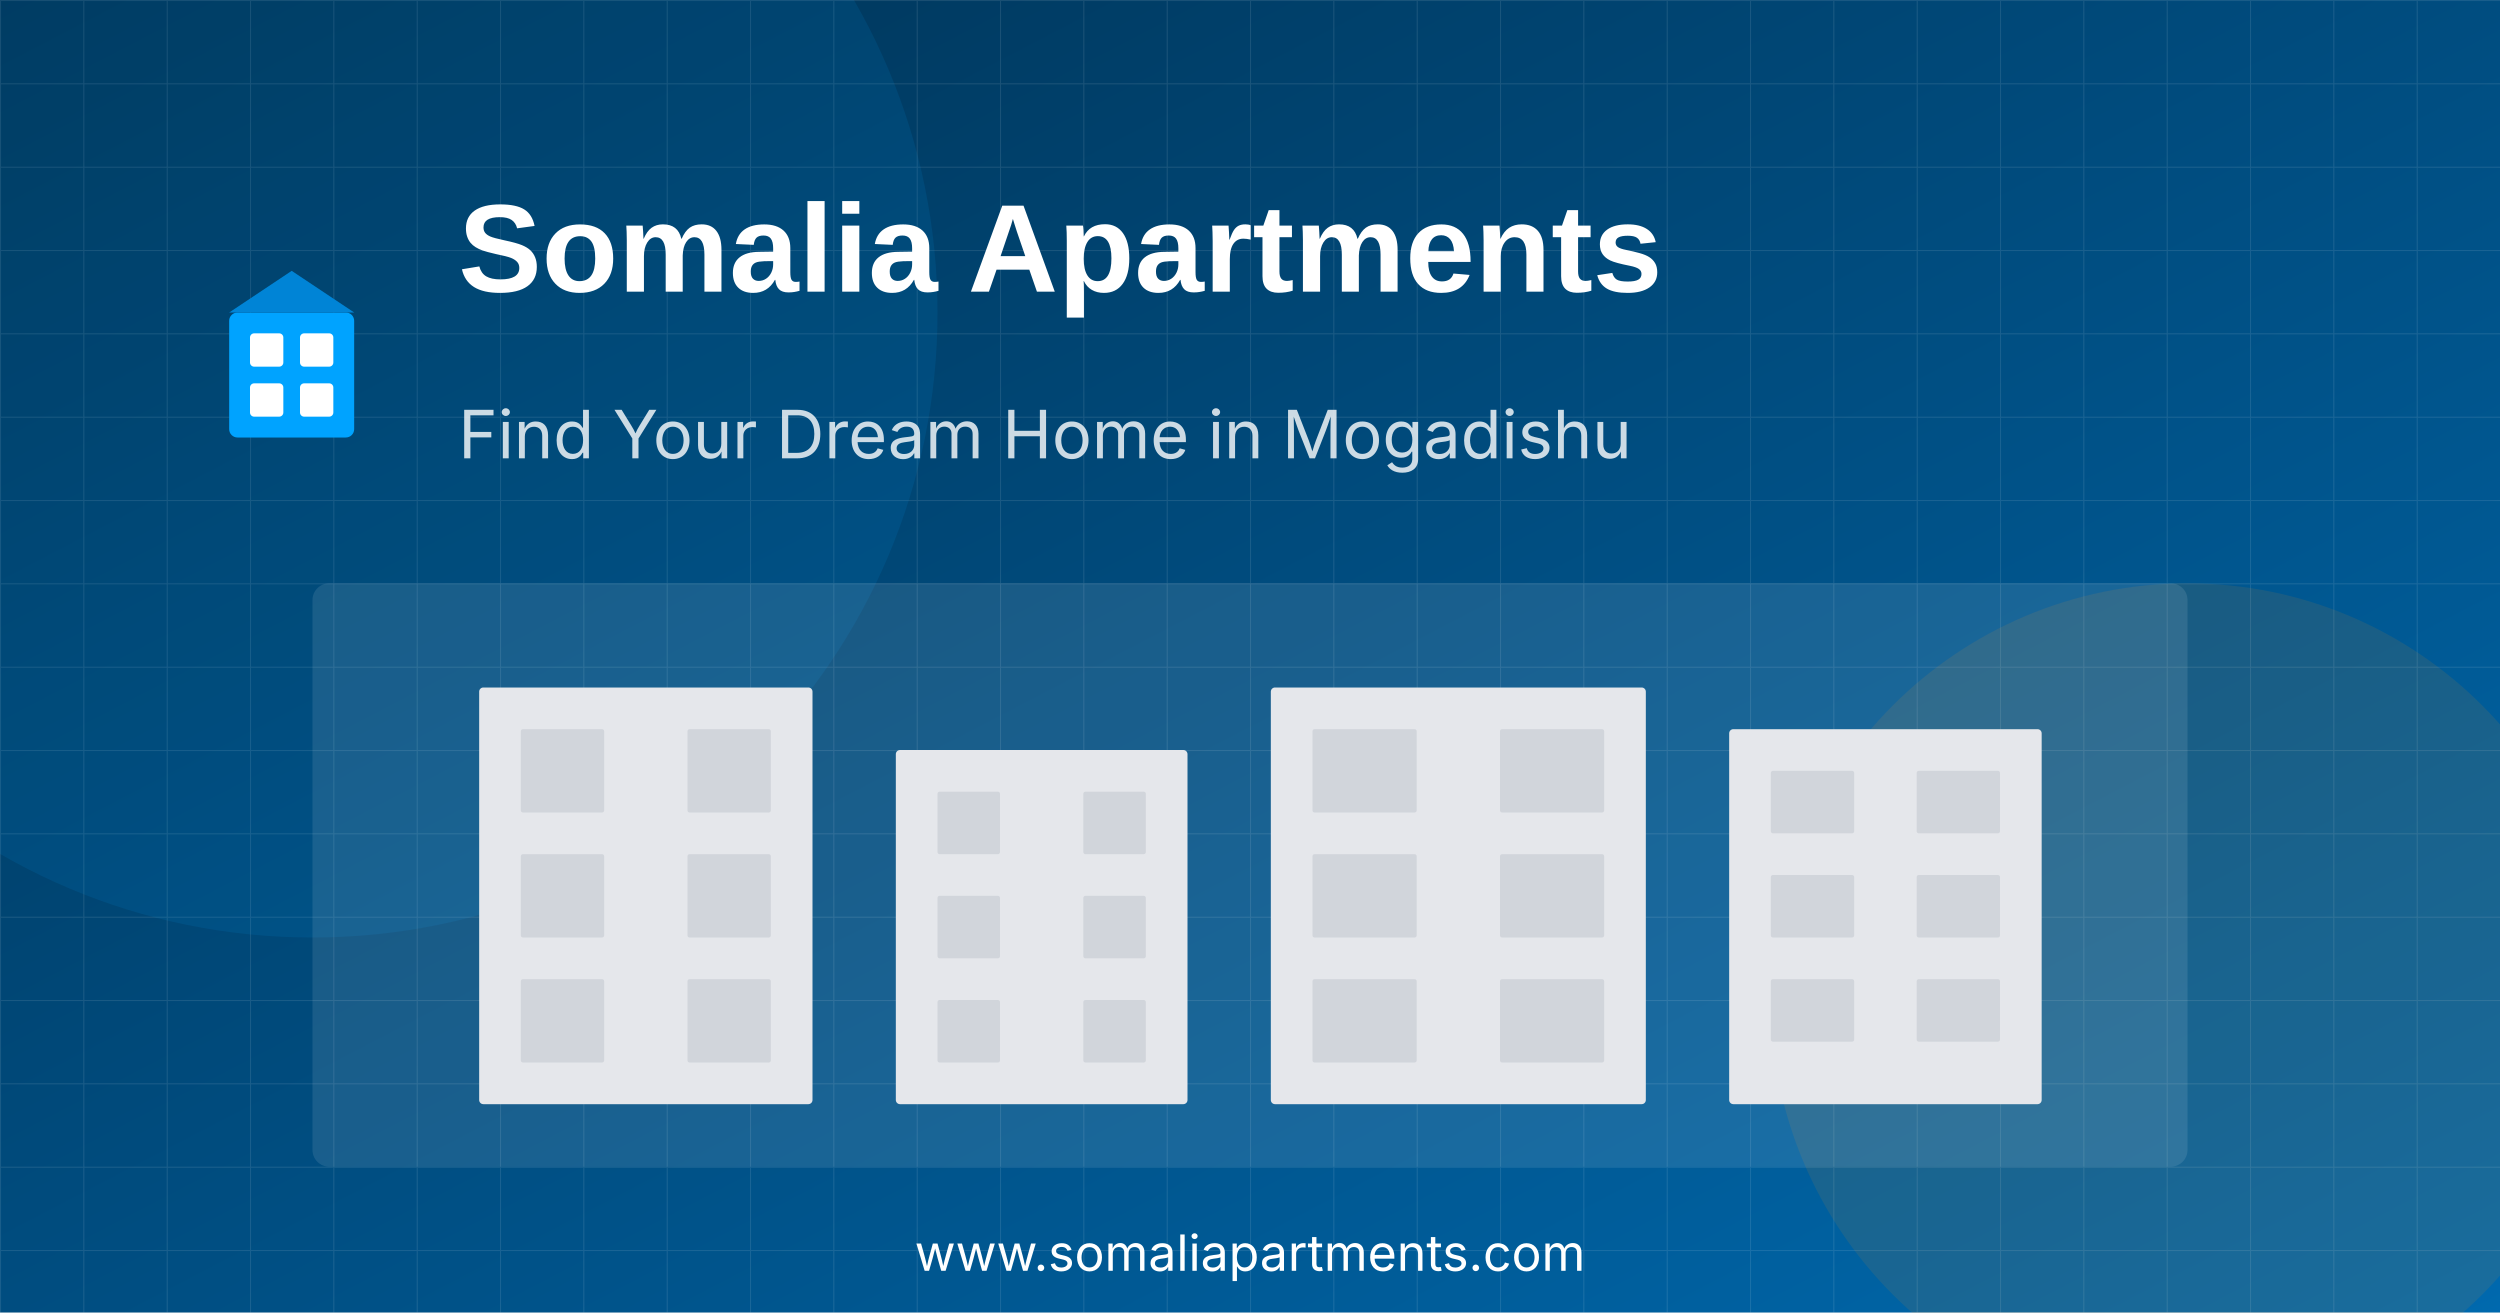
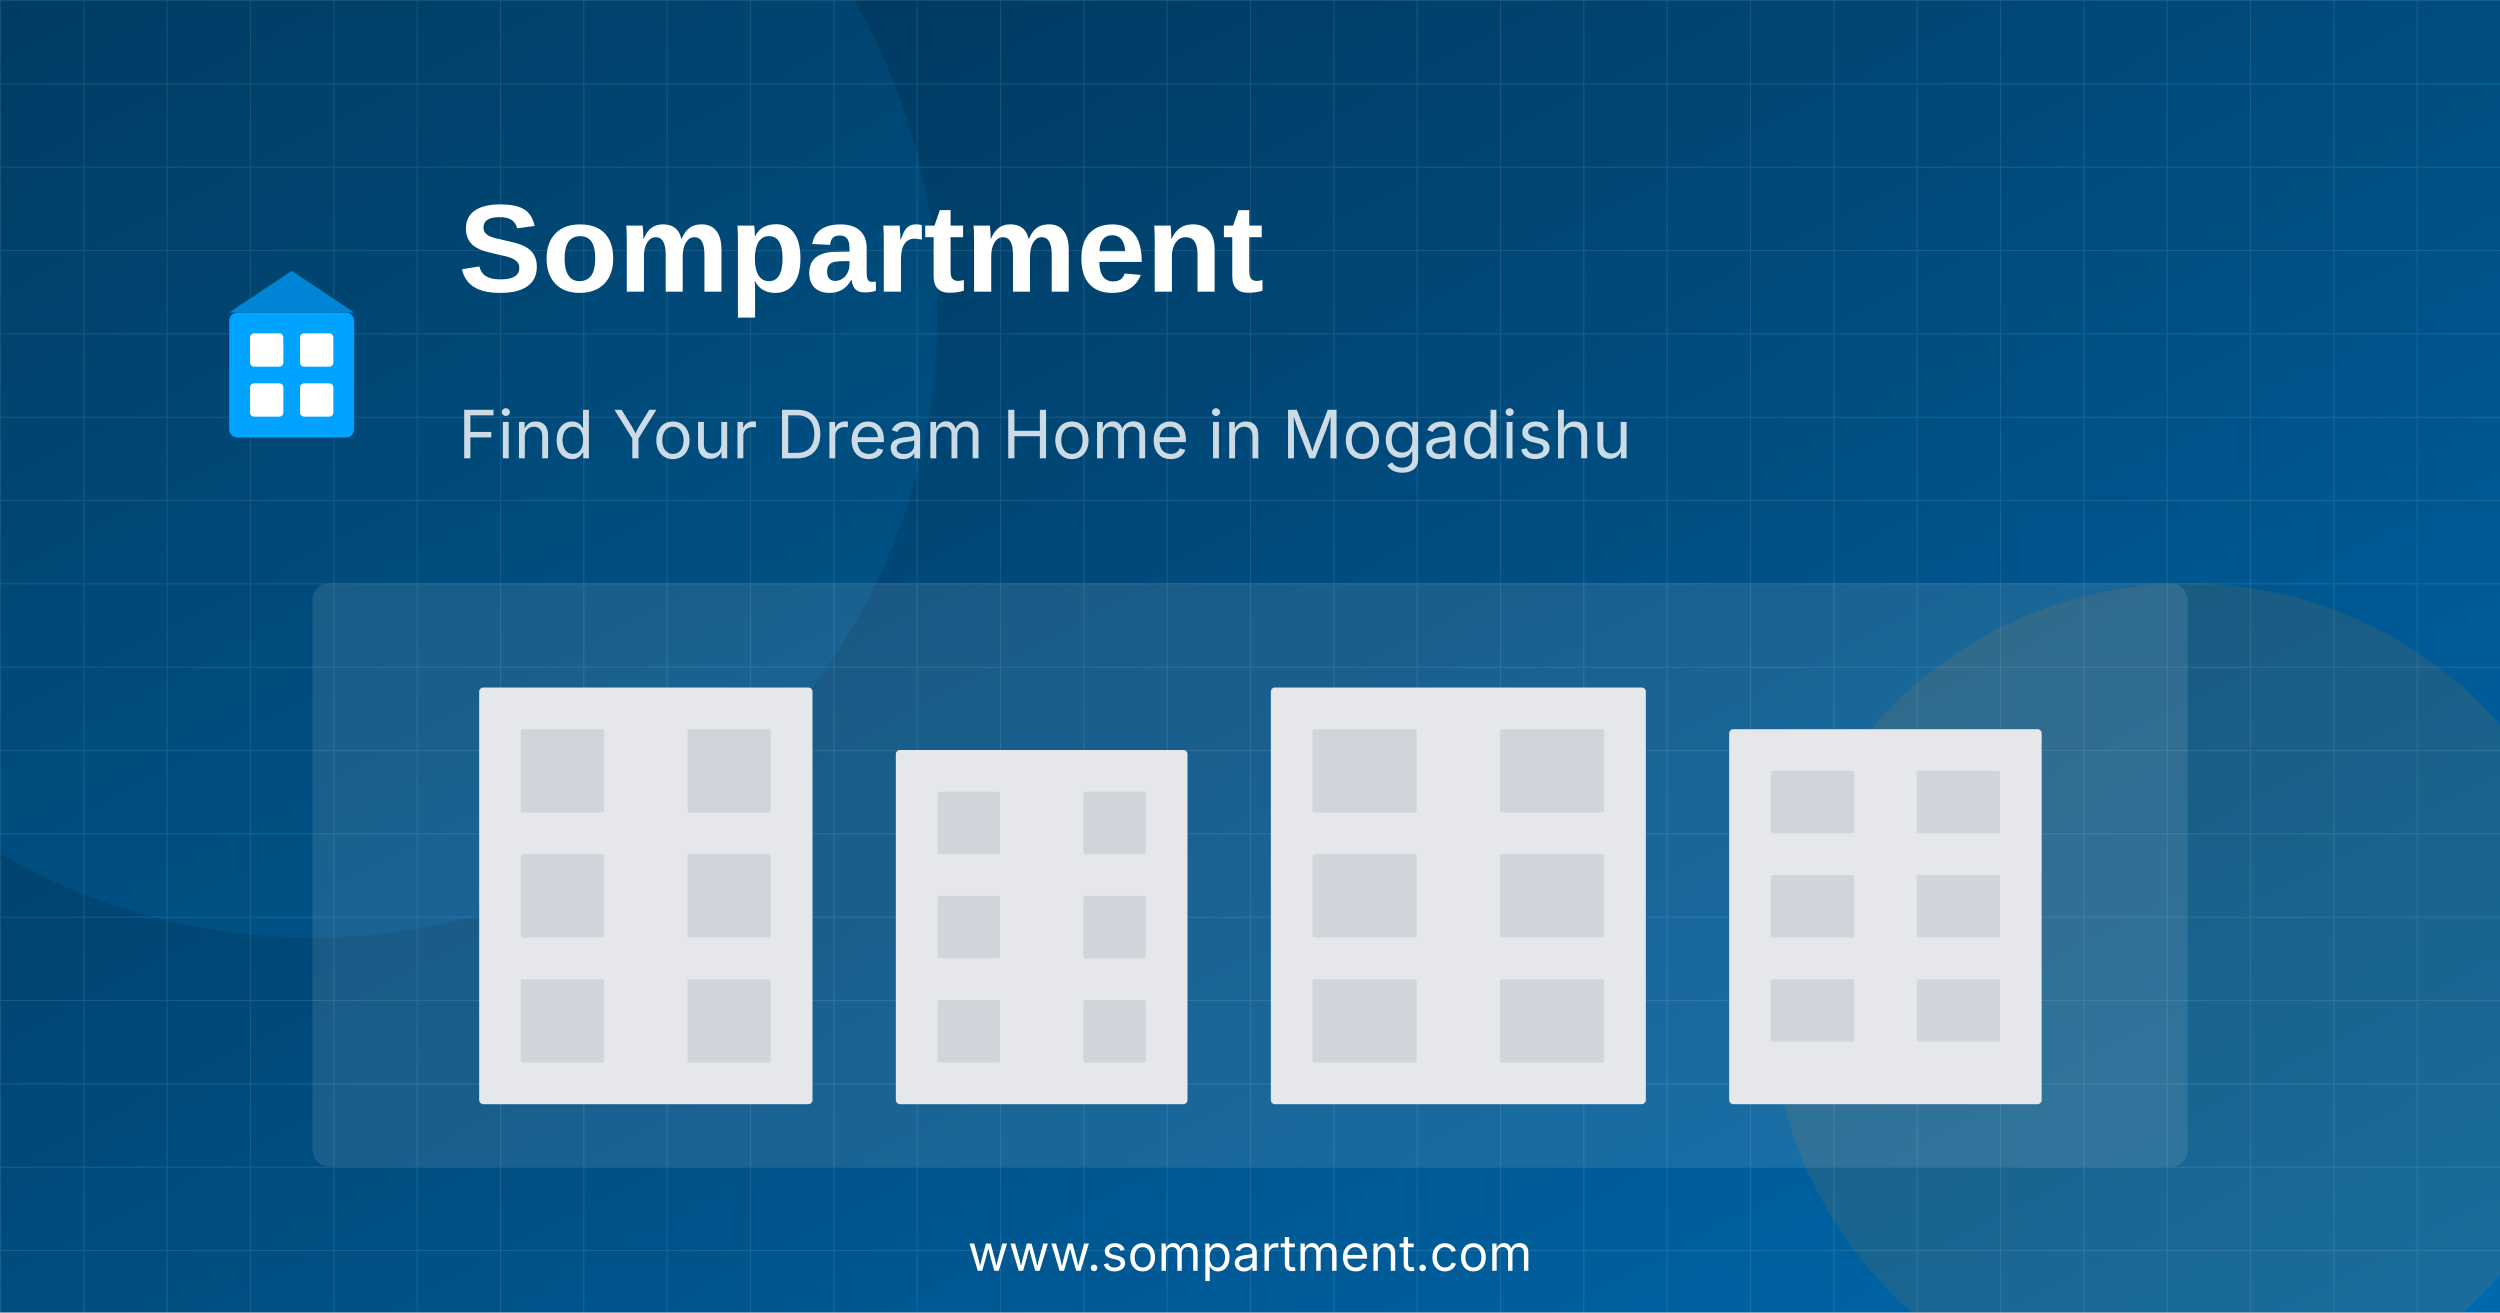
<svg xmlns="http://www.w3.org/2000/svg" width="1200" height="630">
  <defs>
    <linearGradient id="bgGradient" x1="0%" y1="0%" x2="100%" y2="100%">
      <stop offset="0%" style="stop-color:#003152;stop-opacity:1" />
      <stop offset="100%" style="stop-color:#0069ae;stop-opacity:1" />
    </linearGradient>
    <pattern id="gridPattern" width="40" height="40" patternUnits="userSpaceOnUse">
      <path d="M 40 0 L 0 0 0 40" fill="none" stroke="rgba(255,255,255,0.1)" stroke-width="1" />
    </pattern>
  </defs>
  <rect width="1200" height="630" fill="url(#bgGradient)" />
  <rect width="1200" height="630" fill="url(#gridPattern)" />
  <circle cx="150" cy="150" r="300" fill="rgba(0,163,255,0.1)" />
  <circle cx="1050" cy="480" r="200" fill="rgba(255,140,18,0.1)" />
  <g transform="translate(100, 120) scale(2)">
    <rect x="5" y="15" width="30" height="30" fill="#00a3ff" rx="2" />
    <rect x="10" y="20" width="8" height="8" fill="white" rx="1" />
    <rect x="22" y="20" width="8" height="8" fill="white" rx="1" />
    <rect x="10" y="32" width="8" height="8" fill="white" rx="1" />
    <rect x="22" y="32" width="8" height="8" fill="white" rx="1" />
    <polygon points="5,15 20,5 35,15" fill="#0084d6" />
  </g>
  <text x="220" y="140" font-family="'Plus Jakarta Sans', Arial, sans-serif" font-size="60" font-weight="bold" fill="white">
-         Somalia Apartments
+         Sompartment
    </text>
  <text x="220" y="220" font-family="'Inter', Arial, sans-serif" font-size="32" font-weight="normal" fill="rgba(255,255,255,0.8)">
        Find Your Dream Home in Mogadishu
    </text>
  <g transform="translate(150, 280)">
    <rect x="0" y="0" width="900" height="280" rx="8" fill="rgba(255,255,255,0.1)" />
    <g transform="translate(80, 50)">
      <rect x="0" y="0" width="160" height="200" fill="#e5e7eb" rx="2" />
      <rect x="20" y="20" width="40" height="40" fill="#d1d5db" rx="1" />
      <rect x="100" y="20" width="40" height="40" fill="#d1d5db" rx="1" />
      <rect x="20" y="80" width="40" height="40" fill="#d1d5db" rx="1" />
      <rect x="100" y="80" width="40" height="40" fill="#d1d5db" rx="1" />
      <rect x="20" y="140" width="40" height="40" fill="#d1d5db" rx="1" />
      <rect x="100" y="140" width="40" height="40" fill="#d1d5db" rx="1" />
      <rect x="200" y="30" width="140" height="170" fill="#e5e7eb" rx="2" />
      <rect x="220" y="50" width="30" height="30" fill="#d1d5db" rx="1" />
      <rect x="290" y="50" width="30" height="30" fill="#d1d5db" rx="1" />
      <rect x="220" y="100" width="30" height="30" fill="#d1d5db" rx="1" />
      <rect x="290" y="100" width="30" height="30" fill="#d1d5db" rx="1" />
      <rect x="220" y="150" width="30" height="30" fill="#d1d5db" rx="1" />
      <rect x="290" y="150" width="30" height="30" fill="#d1d5db" rx="1" />
      <rect x="380" y="0" width="180" height="200" fill="#e5e7eb" rx="2" />
      <rect x="400" y="20" width="50" height="40" fill="#d1d5db" rx="1" />
      <rect x="490" y="20" width="50" height="40" fill="#d1d5db" rx="1" />
      <rect x="400" y="80" width="50" height="40" fill="#d1d5db" rx="1" />
      <rect x="490" y="80" width="50" height="40" fill="#d1d5db" rx="1" />
      <rect x="400" y="140" width="50" height="40" fill="#d1d5db" rx="1" />
      <rect x="490" y="140" width="50" height="40" fill="#d1d5db" rx="1" />
      <rect x="600" y="20" width="150" height="180" fill="#e5e7eb" rx="2" />
      <rect x="620" y="40" width="40" height="30" fill="#d1d5db" rx="1" />
      <rect x="690" y="40" width="40" height="30" fill="#d1d5db" rx="1" />
      <rect x="620" y="90" width="40" height="30" fill="#d1d5db" rx="1" />
      <rect x="690" y="90" width="40" height="30" fill="#d1d5db" rx="1" />
      <rect x="620" y="140" width="40" height="30" fill="#d1d5db" rx="1" />
      <rect x="690" y="140" width="40" height="30" fill="#d1d5db" rx="1" />
    </g>
  </g>
  <text x="600" y="610" font-family="'Inter', Arial, sans-serif" font-size="24" font-weight="medium" fill="white" text-anchor="middle">
-         www.somaliapartments.com
+         www.sompartment.com
    </text>
</svg>
